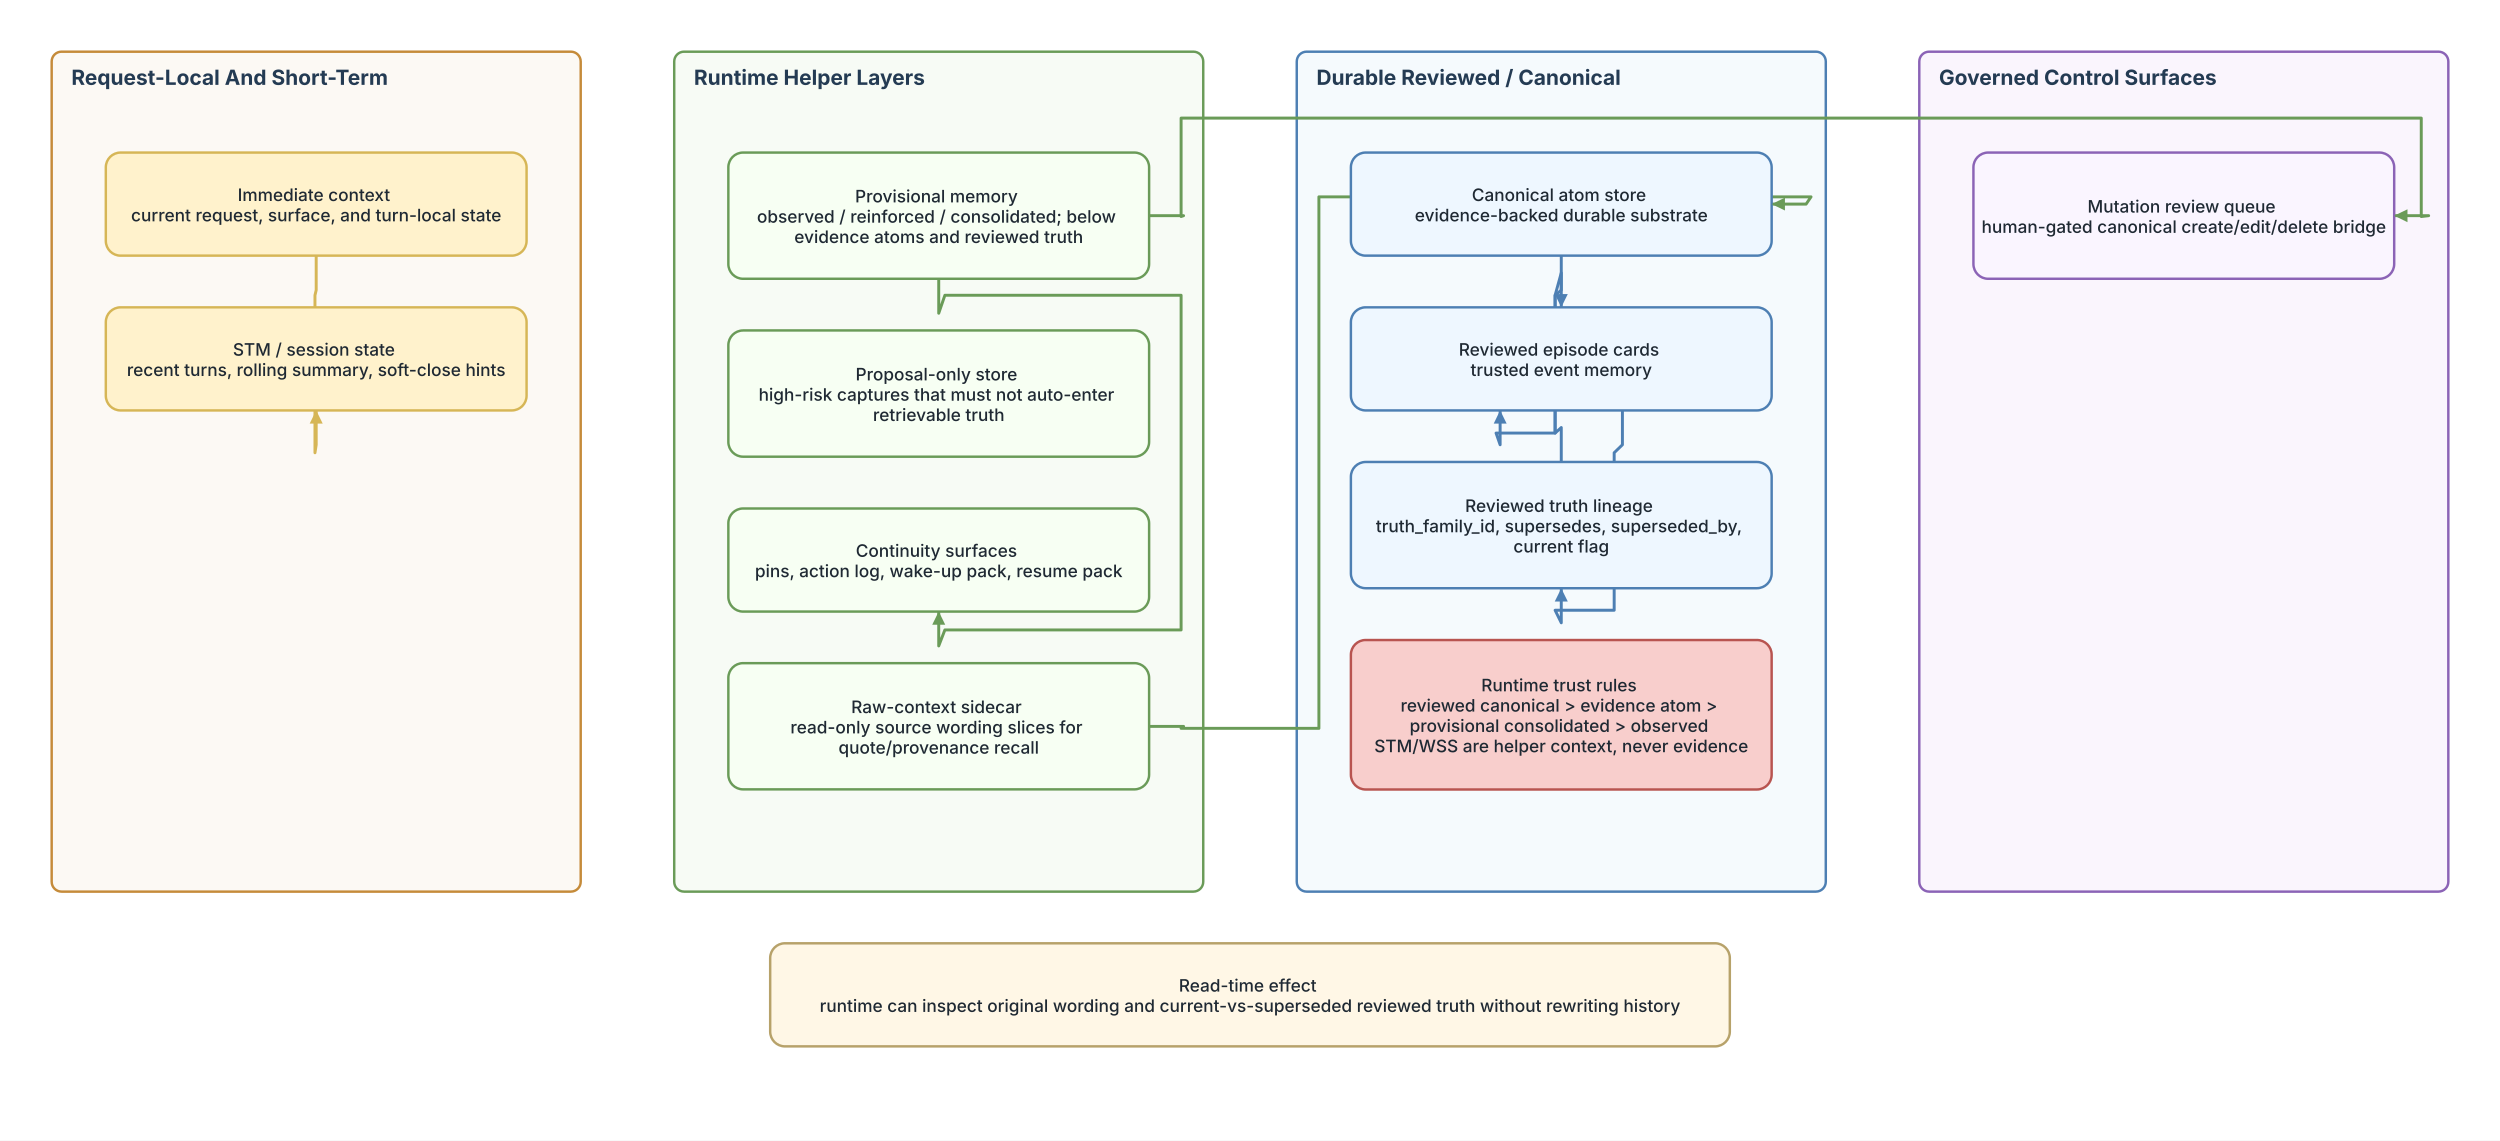
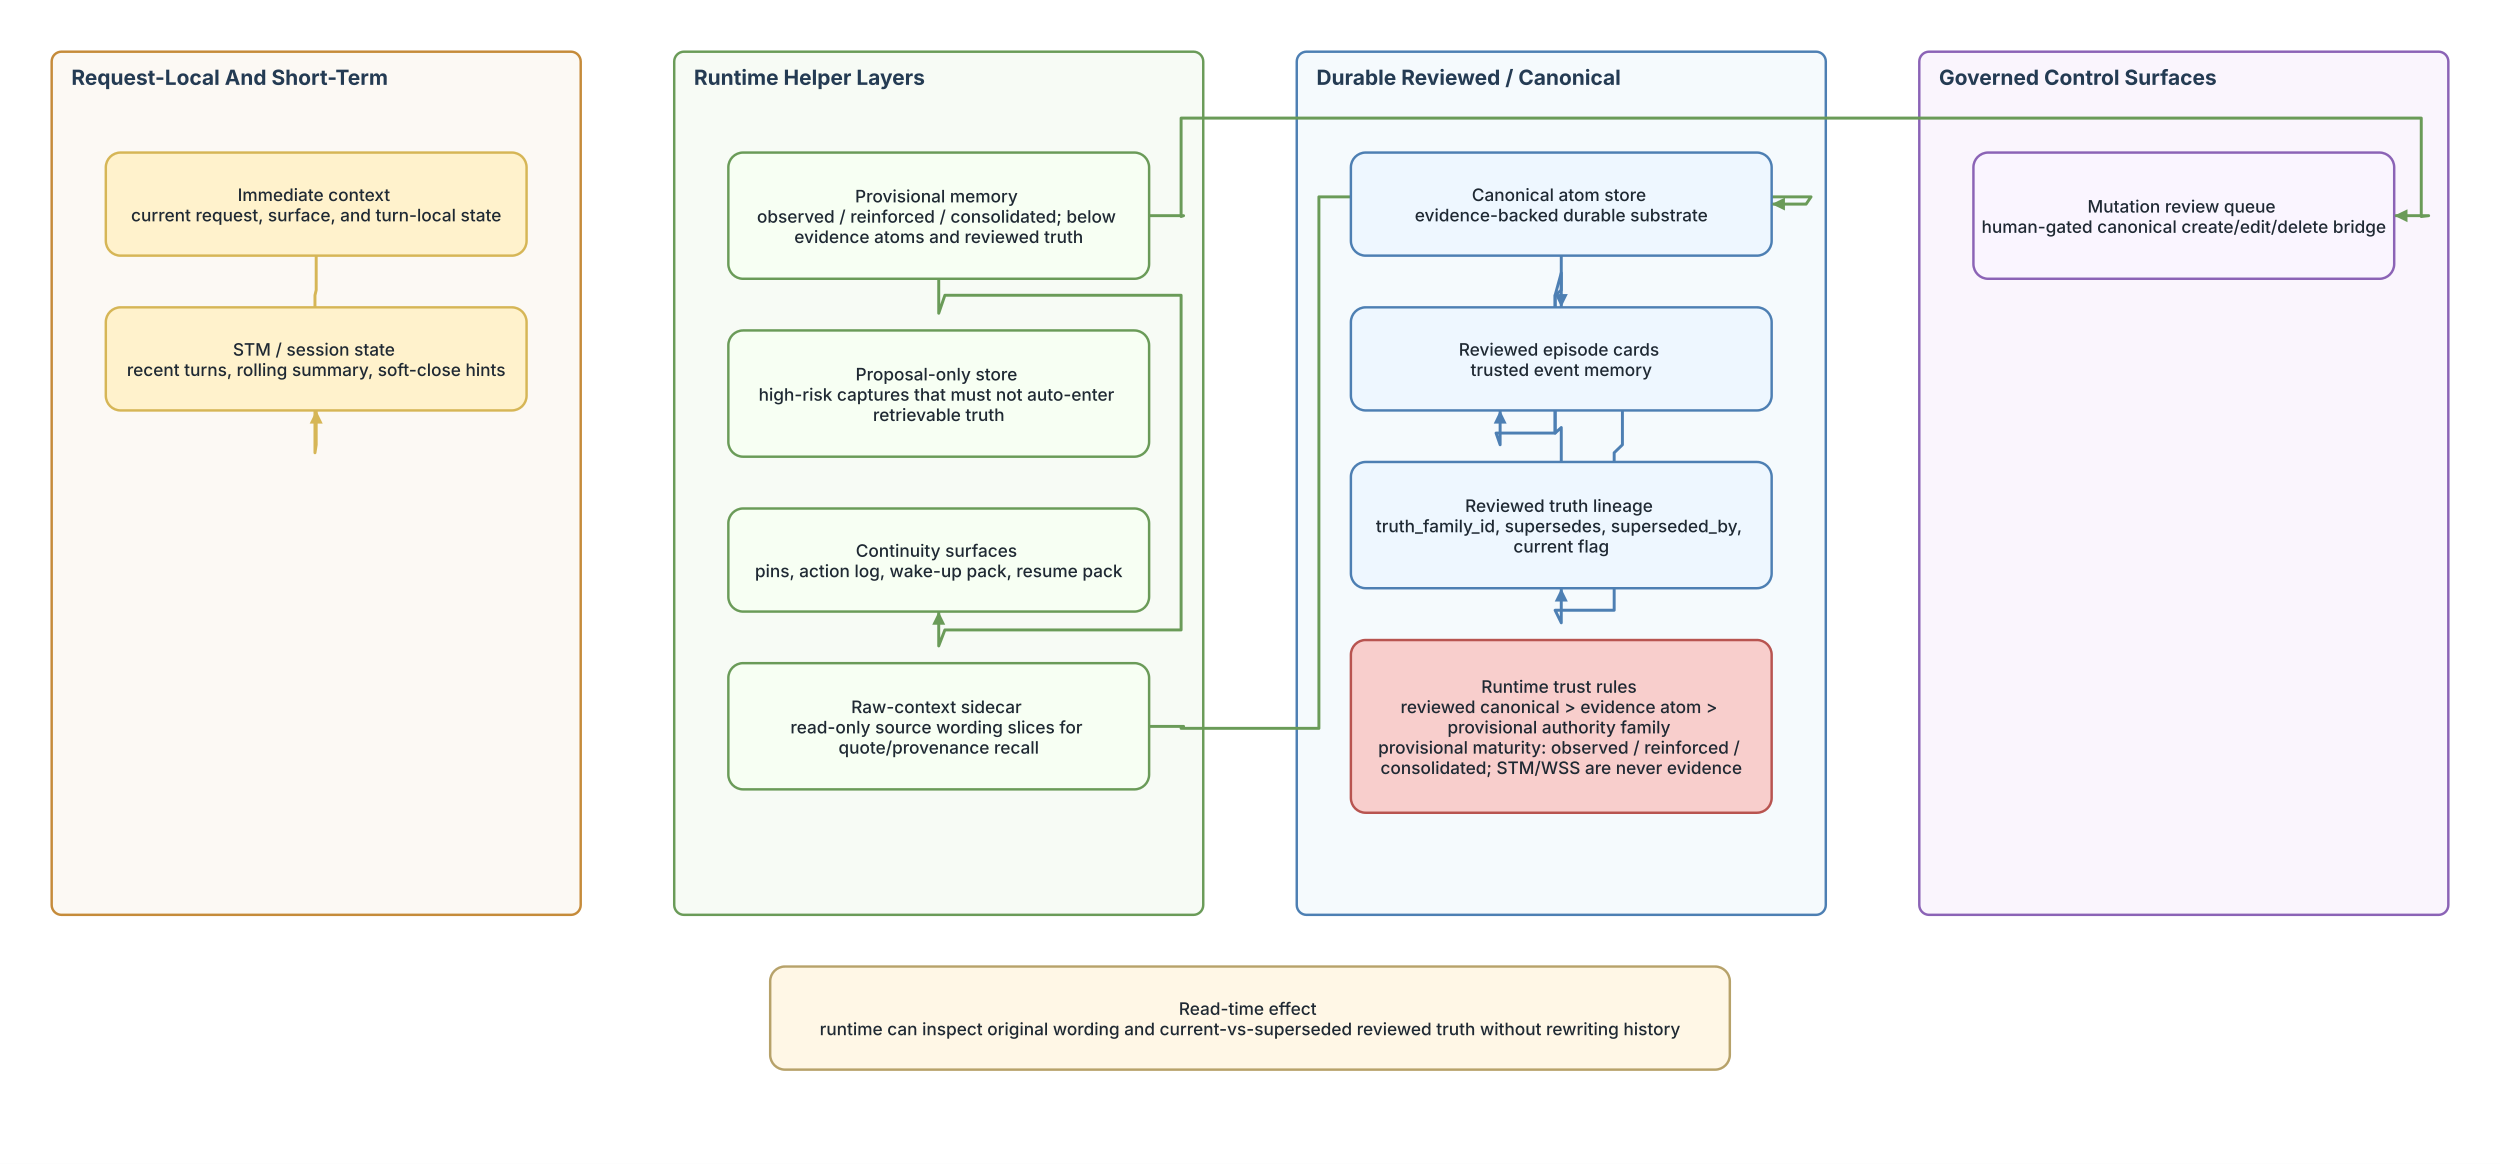
- <svg xmlns="http://www.w3.org/2000/svg" width="2032" height="927" viewBox="0 0 2032 927" role="img" aria-label="Engineering Runtime Memory Layers">
+ <svg xmlns="http://www.w3.org/2000/svg" width="2032" height="946" viewBox="0 0 2032 946" role="img" aria-label="Engineering Runtime Memory Layers">
  <rect width="100%" height="100%" fill="#ffffff" />
-   <rect x="42.0" y="42.0" width="430.0" height="682.7" rx="8" fill="#f8f1e7" fill-opacity="0.48" stroke="#c58b3a" stroke-width="2" />
+   <rect x="42.0" y="42.0" width="430.0" height="701.6" rx="8" fill="#f8f1e7" fill-opacity="0.48" stroke="#c58b3a" stroke-width="2" />
  <text x="58.0" y="69.0" font-family="Segoe UI, Inter, Arial, sans-serif" font-size="17" font-weight="700" fill="#243b53">Request-Local And Short-Term</text>
-   <rect x="548.0" y="42.0" width="430.0" height="682.7" rx="8" fill="#eef6ea" fill-opacity="0.48" stroke="#6a9b58" stroke-width="2" />
+   <rect x="548.0" y="42.0" width="430.0" height="701.6" rx="8" fill="#eef6ea" fill-opacity="0.48" stroke="#6a9b58" stroke-width="2" />
  <text x="564.0" y="69.0" font-family="Segoe UI, Inter, Arial, sans-serif" font-size="17" font-weight="700" fill="#243b53">Runtime Helper Layers</text>
-   <rect x="1054.0" y="42.0" width="430.0" height="682.7" rx="8" fill="#eaf3fb" fill-opacity="0.48" stroke="#4d7fb3" stroke-width="2" />
+   <rect x="1054.0" y="42.0" width="430.0" height="701.6" rx="8" fill="#eaf3fb" fill-opacity="0.48" stroke="#4d7fb3" stroke-width="2" />
  <text x="1070.0" y="69.0" font-family="Segoe UI, Inter, Arial, sans-serif" font-size="17" font-weight="700" fill="#243b53">Durable Reviewed / Canonical</text>
-   <rect x="1560.0" y="42.0" width="430.0" height="682.7" rx="8" fill="#f4eafa" fill-opacity="0.48" stroke="#8b63b6" stroke-width="2" />
+   <rect x="1560.0" y="42.0" width="430.0" height="701.6" rx="8" fill="#f4eafa" fill-opacity="0.48" stroke="#8b63b6" stroke-width="2" />
  <text x="1576.0" y="69.0" font-family="Segoe UI, Inter, Arial, sans-serif" font-size="17" font-weight="700" fill="#243b53">Governed Control Surfaces</text>
  <polyline points="257.0,207.8 257.0,235.8 256.0,240.0 256.0,368.0 257.0,361.5 257.0,333.5" fill="none" stroke="#d6b656" stroke-width="2.4" stroke-linejoin="round" stroke-linecap="round" />
  <polyline points="763.0,226.6 763.0,254.6 768.0,240.0 960.0,240.0 960.0,512.0 768.0,512.0 763.0,525.0 763.0,497.0" fill="none" stroke="#6a9b58" stroke-width="2.4" stroke-linejoin="round" stroke-linecap="round" />
  <polyline points="1269.0,207.8 1269.0,235.8 1264.0,240.0 1264.0,352.0 1216.0,352.0 1219.3,361.5 1219.3,333.5" fill="none" stroke="#4d7fb3" stroke-width="2.4" stroke-linejoin="round" stroke-linecap="round" />
  <polyline points="1318.7,333.5 1318.7,361.5 1312.0,368.0 1312.0,496.0 1264.0,496.0 1269.0,506.2 1269.0,478.2" fill="none" stroke="#4d7fb3" stroke-width="2.4" stroke-linejoin="round" stroke-linecap="round" />
  <polyline points="934.0,175.3 962.0,175.3 960.0,176.0 960.0,96.0 1968.0,96.0 1968.0,176.0 1974.0,175.3 1946.0,175.3" fill="none" stroke="#6a9b58" stroke-width="2.4" stroke-linejoin="round" stroke-linecap="round" />
  <polyline points="934.0,590.4 962.0,590.4 960.0,592.0 1072.0,592.0 1072.0,160.0 1472.0,160.0 1468.0,165.9 1440.0,165.9" fill="none" stroke="#6a9b58" stroke-width="2.4" stroke-linejoin="round" stroke-linecap="round" />
  <polyline points="1269.0,375.5 1269.0,347.5 1264.0,352.0 1264.0,240.0 1269.0,221.8 1269.0,249.8" fill="none" stroke="#4d7fb3" stroke-width="2.4" stroke-linejoin="round" stroke-linecap="round" />
  <rect x="86.0" y="124.0" width="342.0" height="83.8" rx="12" fill="#fff2cc" stroke="#d6b656" stroke-width="2" />
  <text text-anchor="middle" font-family="Segoe UI, Inter, Arial, sans-serif" font-size="14" font-weight="500" fill="#1f2933" x="257.0" y="163.4">
    <tspan x="257.0" dy="0.0">Immediate context</tspan>
    <tspan x="257.0" dy="16.5">current request, surface, and turn-local state</tspan>
  </text>
  <rect x="86.0" y="249.8" width="342.0" height="83.8" rx="12" fill="#fff2cc" stroke="#d6b656" stroke-width="2" />
  <text text-anchor="middle" font-family="Segoe UI, Inter, Arial, sans-serif" font-size="14" font-weight="500" fill="#1f2933" x="257.0" y="289.1">
    <tspan x="257.0" dy="0.0">STM / session state</tspan>
    <tspan x="257.0" dy="16.5">recent turns, rolling summary, soft-close hints</tspan>
  </text>
  <rect x="592.0" y="124.0" width="342.0" height="102.6" rx="12" fill="#f7fff3" stroke="#6a9b58" stroke-width="2" />
  <text text-anchor="middle" font-family="Segoe UI, Inter, Arial, sans-serif" font-size="14" font-weight="500" fill="#1f2933" x="763.0" y="164.5">
    <tspan x="763.0" dy="0.0">Provisional memory</tspan>
    <tspan x="763.0" dy="16.5">observed / reinforced / consolidated; below</tspan>
    <tspan x="763.0" dy="16.5">evidence atoms and reviewed truth</tspan>
  </text>
  <rect x="592.0" y="268.6" width="342.0" height="102.6" rx="12" fill="#f7fff3" stroke="#6a9b58" stroke-width="2" />
  <text text-anchor="middle" font-family="Segoe UI, Inter, Arial, sans-serif" font-size="14" font-weight="500" fill="#1f2933" x="763.0" y="309.2">
    <tspan x="763.0" dy="0.0">Proposal-only store</tspan>
    <tspan x="763.0" dy="16.5">high-risk captures that must not auto-enter</tspan>
    <tspan x="763.0" dy="16.5">retrievable truth</tspan>
  </text>
  <rect x="592.0" y="413.3" width="342.0" height="83.8" rx="12" fill="#f7fff3" stroke="#6a9b58" stroke-width="2" />
  <text text-anchor="middle" font-family="Segoe UI, Inter, Arial, sans-serif" font-size="14" font-weight="500" fill="#1f2933" x="763.0" y="452.6">
    <tspan x="763.0" dy="0.0">Continuity surfaces</tspan>
    <tspan x="763.0" dy="16.5">pins, action log, wake-up pack, resume pack</tspan>
  </text>
  <rect x="592.0" y="539.0" width="342.0" height="102.6" rx="12" fill="#f7fff3" stroke="#6a9b58" stroke-width="2" />
  <text text-anchor="middle" font-family="Segoe UI, Inter, Arial, sans-serif" font-size="14" font-weight="500" fill="#1f2933" x="763.0" y="579.6">
    <tspan x="763.0" dy="0.0">Raw-context sidecar</tspan>
    <tspan x="763.0" dy="16.5">read-only source wording slices for</tspan>
    <tspan x="763.0" dy="16.5">quote/provenance recall</tspan>
  </text>
  <rect x="1098.0" y="124.0" width="342.0" height="83.8" rx="12" fill="#eef7ff" stroke="#4d7fb3" stroke-width="2" />
  <text text-anchor="middle" font-family="Segoe UI, Inter, Arial, sans-serif" font-size="14" font-weight="500" fill="#1f2933" x="1269.0" y="163.4">
    <tspan x="1269.0" dy="0.0">Canonical atom store</tspan>
    <tspan x="1269.0" dy="16.5">evidence-backed durable substrate</tspan>
  </text>
  <rect x="1098.0" y="249.8" width="342.0" height="83.8" rx="12" fill="#eef7ff" stroke="#4d7fb3" stroke-width="2" />
  <text text-anchor="middle" font-family="Segoe UI, Inter, Arial, sans-serif" font-size="14" font-weight="500" fill="#1f2933" x="1269.0" y="289.1">
    <tspan x="1269.0" dy="0.0">Reviewed episode cards</tspan>
    <tspan x="1269.0" dy="16.5">trusted event memory</tspan>
  </text>
  <rect x="1098.0" y="375.5" width="342.0" height="102.6" rx="12" fill="#eef7ff" stroke="#4d7fb3" stroke-width="2" />
  <text text-anchor="middle" font-family="Segoe UI, Inter, Arial, sans-serif" font-size="14" font-weight="500" fill="#1f2933" x="1269.0" y="416.1">
    <tspan x="1269.0" dy="0.0">Reviewed truth lineage</tspan>
    <tspan x="1269.0" dy="16.5">truth_family_id, supersedes, superseded_by,</tspan>
    <tspan x="1269.0" dy="16.5">current flag</tspan>
  </text>
-   <rect x="1098.0" y="520.2" width="342.0" height="121.5" rx="12" fill="#f8cecc" stroke="#b85450" stroke-width="2" />
-   <text text-anchor="middle" font-family="Segoe UI, Inter, Arial, sans-serif" font-size="14" font-weight="500" fill="#1f2933" x="1269.0" y="561.9">
+   <rect x="1098.0" y="520.2" width="342.0" height="140.4" rx="12" fill="#f8cecc" stroke="#b85450" stroke-width="2" />
+   <text text-anchor="middle" font-family="Segoe UI, Inter, Arial, sans-serif" font-size="14" font-weight="500" fill="#1f2933" x="1269.0" y="563.1">
    <tspan x="1269.0" dy="0.0">Runtime trust rules</tspan>
    <tspan x="1269.0" dy="16.5">reviewed canonical &gt; evidence atom &gt;</tspan>
-     <tspan x="1269.0" dy="16.5">provisional consolidated &gt; observed</tspan>
-     <tspan x="1269.0" dy="16.5">STM/WSS are helper context, never evidence</tspan>
+     <tspan x="1269.0" dy="16.5">provisional authority family</tspan>
+     <tspan x="1269.0" dy="16.5">provisional maturity: observed / reinforced /</tspan>
+     <tspan x="1269.0" dy="16.5">consolidated; STM/WSS are never evidence</tspan>
  </text>
  <rect x="1604.0" y="124.0" width="342.0" height="102.6" rx="12" fill="#faf5ff" stroke="#8b63b6" stroke-width="2" />
  <text text-anchor="middle" font-family="Segoe UI, Inter, Arial, sans-serif" font-size="14" font-weight="500" fill="#1f2933" x="1775.0" y="172.8">
    <tspan x="1775.0" dy="0.0">Mutation review queue</tspan>
    <tspan x="1775.0" dy="16.5">human-gated canonical create/edit/delete bridge</tspan>
  </text>
-   <rect x="626.0" y="766.7" width="780.0" height="83.8" rx="12" fill="#fff7e6" stroke="#b7a26a" stroke-width="2" />
-   <text text-anchor="middle" font-family="Segoe UI, Inter, Arial, sans-serif" font-size="14" font-weight="500" fill="#1f2933" x="1016.0" y="806.0">
+   <rect x="626.0" y="785.6" width="780.0" height="83.8" rx="12" fill="#fff7e6" stroke="#b7a26a" stroke-width="2" />
+   <text text-anchor="middle" font-family="Segoe UI, Inter, Arial, sans-serif" font-size="14" font-weight="500" fill="#1f2933" x="1016.0" y="824.9">
    <tspan x="1016.0" dy="0.0">Read-time effect</tspan>
    <tspan x="1016.0" dy="16.5">runtime can inspect original wording and current-vs-superseded reviewed truth without rewriting history</tspan>
  </text>
  <polygon points="257.0,333.5 262.3,344.3 251.7,344.3" fill="#d6b656" />
  <polygon points="763.0,497.0 768.3,507.8 757.7,507.8" fill="#6a9b58" />
  <polygon points="1219.3,333.5 1224.6,344.3 1214.1,344.3" fill="#4d7fb3" />
  <polygon points="1269.0,478.2 1274.3,488.9 1263.7,488.9" fill="#4d7fb3" />
  <polygon points="1946.0,175.3 1956.8,170.1 1956.8,180.6" fill="#6a9b58" />
  <polygon points="1440.0,165.9 1450.8,160.6 1450.8,171.1" fill="#6a9b58" />
  <polygon points="1269.0,249.8 1263.7,239.0 1274.3,239.0" fill="#4d7fb3" />
</svg>
